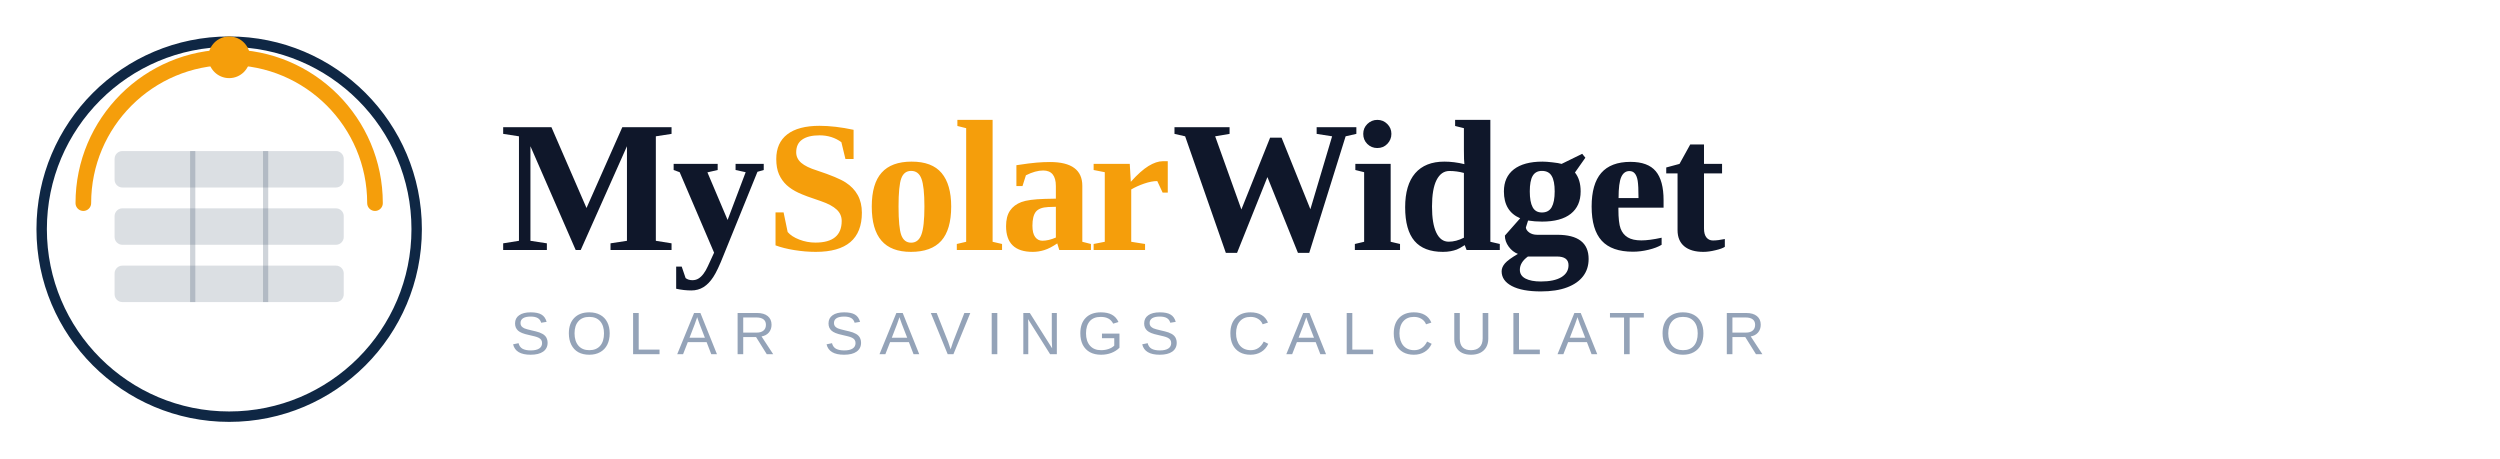
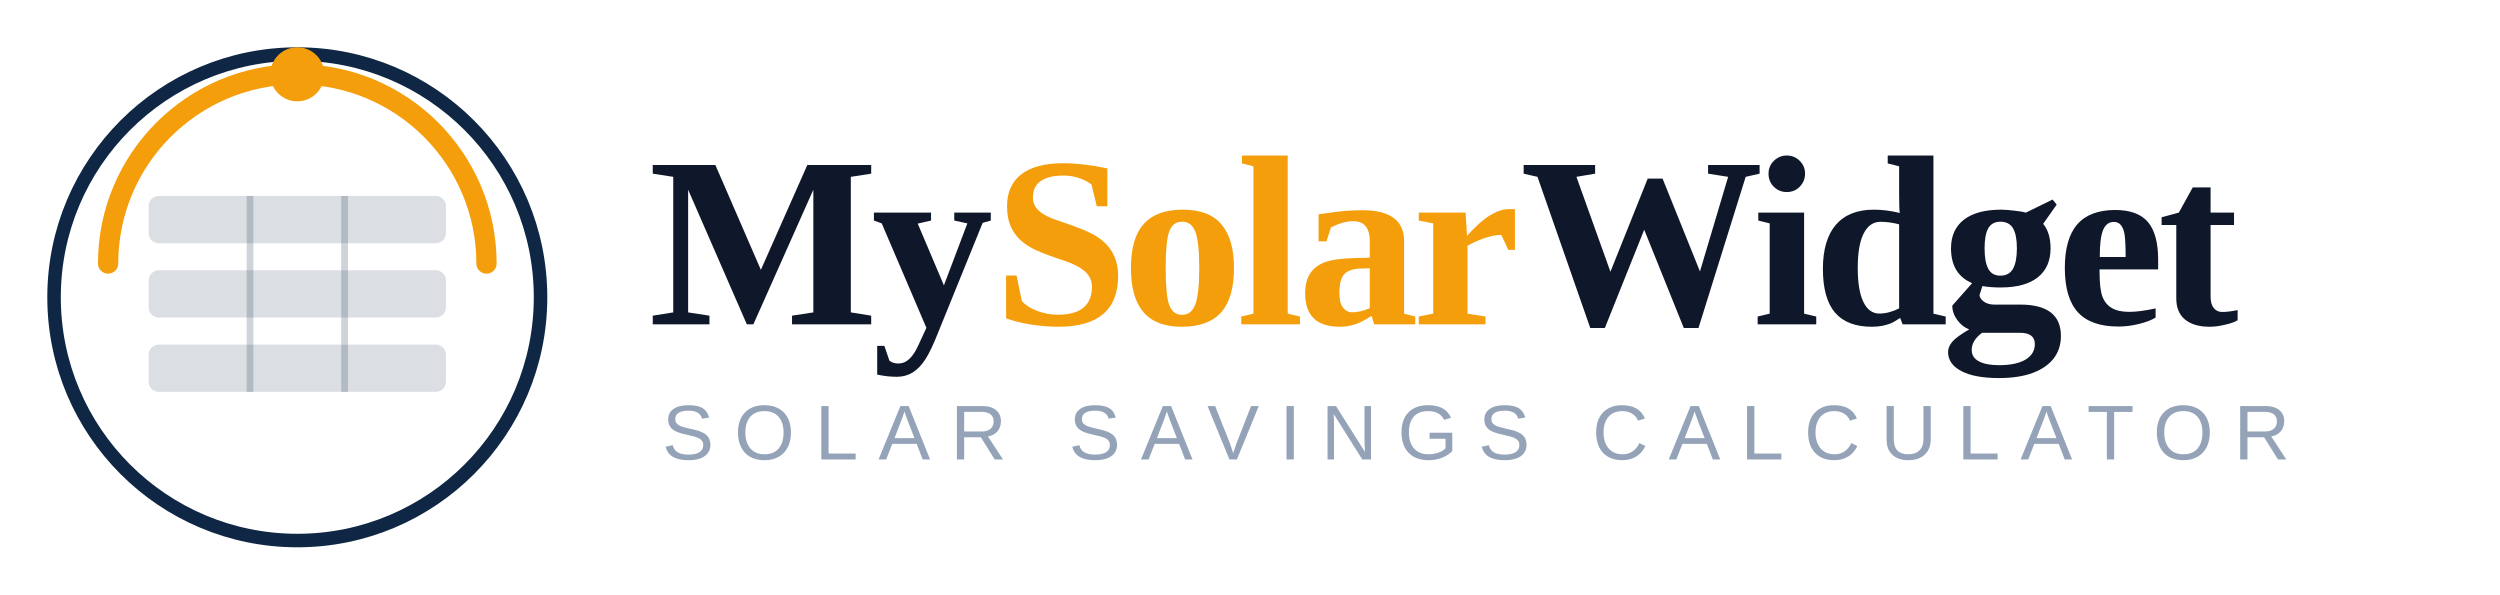
- <svg xmlns="http://www.w3.org/2000/svg" viewBox="0 0 480 88" width="480" height="88">
+ <svg xmlns="http://www.w3.org/2000/svg" viewBox="0 0 370 88" width="370" height="88">
  <circle cx="44" cy="44" r="36" fill="none" stroke="#0f2744" stroke-width="2" />
  <rect x="22" y="29" width="44" height="7" rx="1.5" fill="#0f2744" opacity="0.15" />
  <rect x="22" y="40" width="44" height="7" rx="1.5" fill="#0f2744" opacity="0.15" />
  <rect x="22" y="51" width="44" height="7" rx="1.5" fill="#0f2744" opacity="0.15" />
  <line x1="37" y1="29" x2="37" y2="58" stroke="#0f2744" stroke-width="1" opacity="0.2" />
  <line x1="51" y1="29" x2="51" y2="58" stroke="#0f2744" stroke-width="1" opacity="0.2" />
  <path d="M16 39 A28 28 0 0 1 72 39" fill="none" stroke="#f59e0b" stroke-width="3" stroke-linecap="round" />
  <circle cx="44" cy="11" r="4" fill="#f59e0b" />
  <text x="96" y="48" font-family="Georgia, 'Times New Roman', serif" font-weight="700" font-size="36" fill="#0f172a" letter-spacing="-1">My<tspan fill="#f59e0b">Solar</tspan>Widget</text>
  <text x="98" y="68" font-family="Arial, sans-serif" font-size="11.5" fill="#94a3b8" letter-spacing="3">SOLAR SAVINGS CALCULATOR</text>
</svg>
